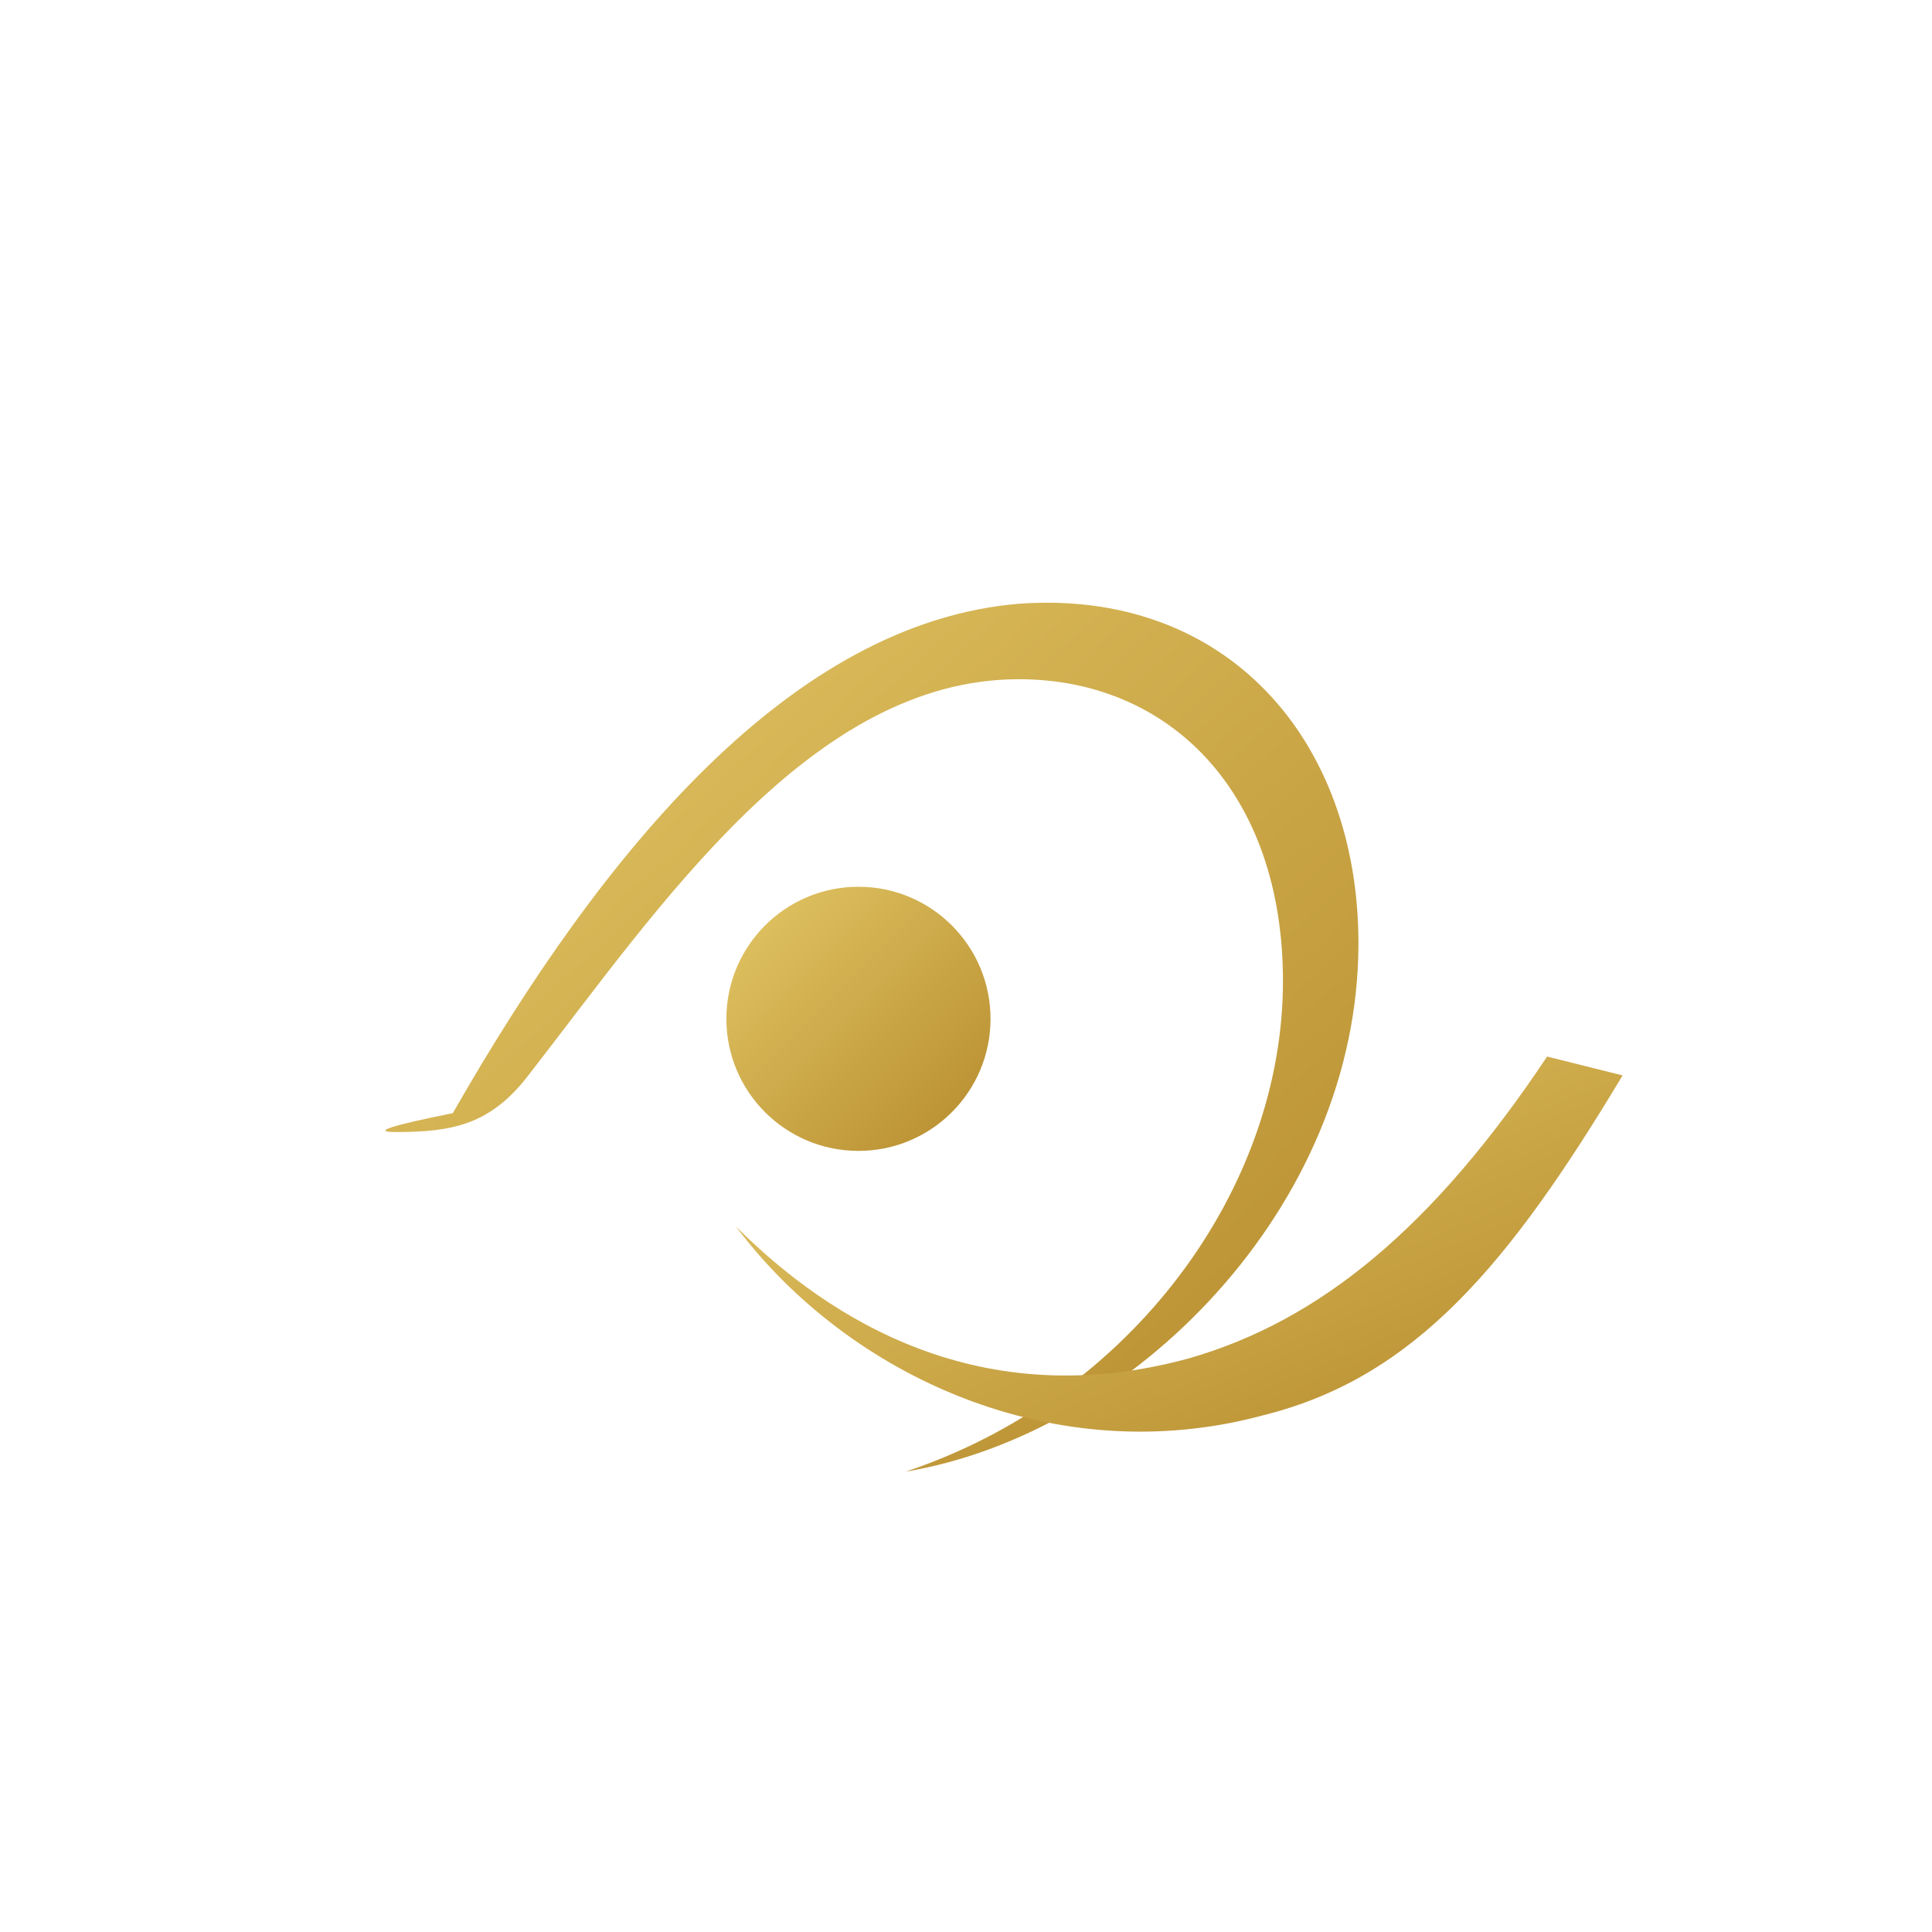
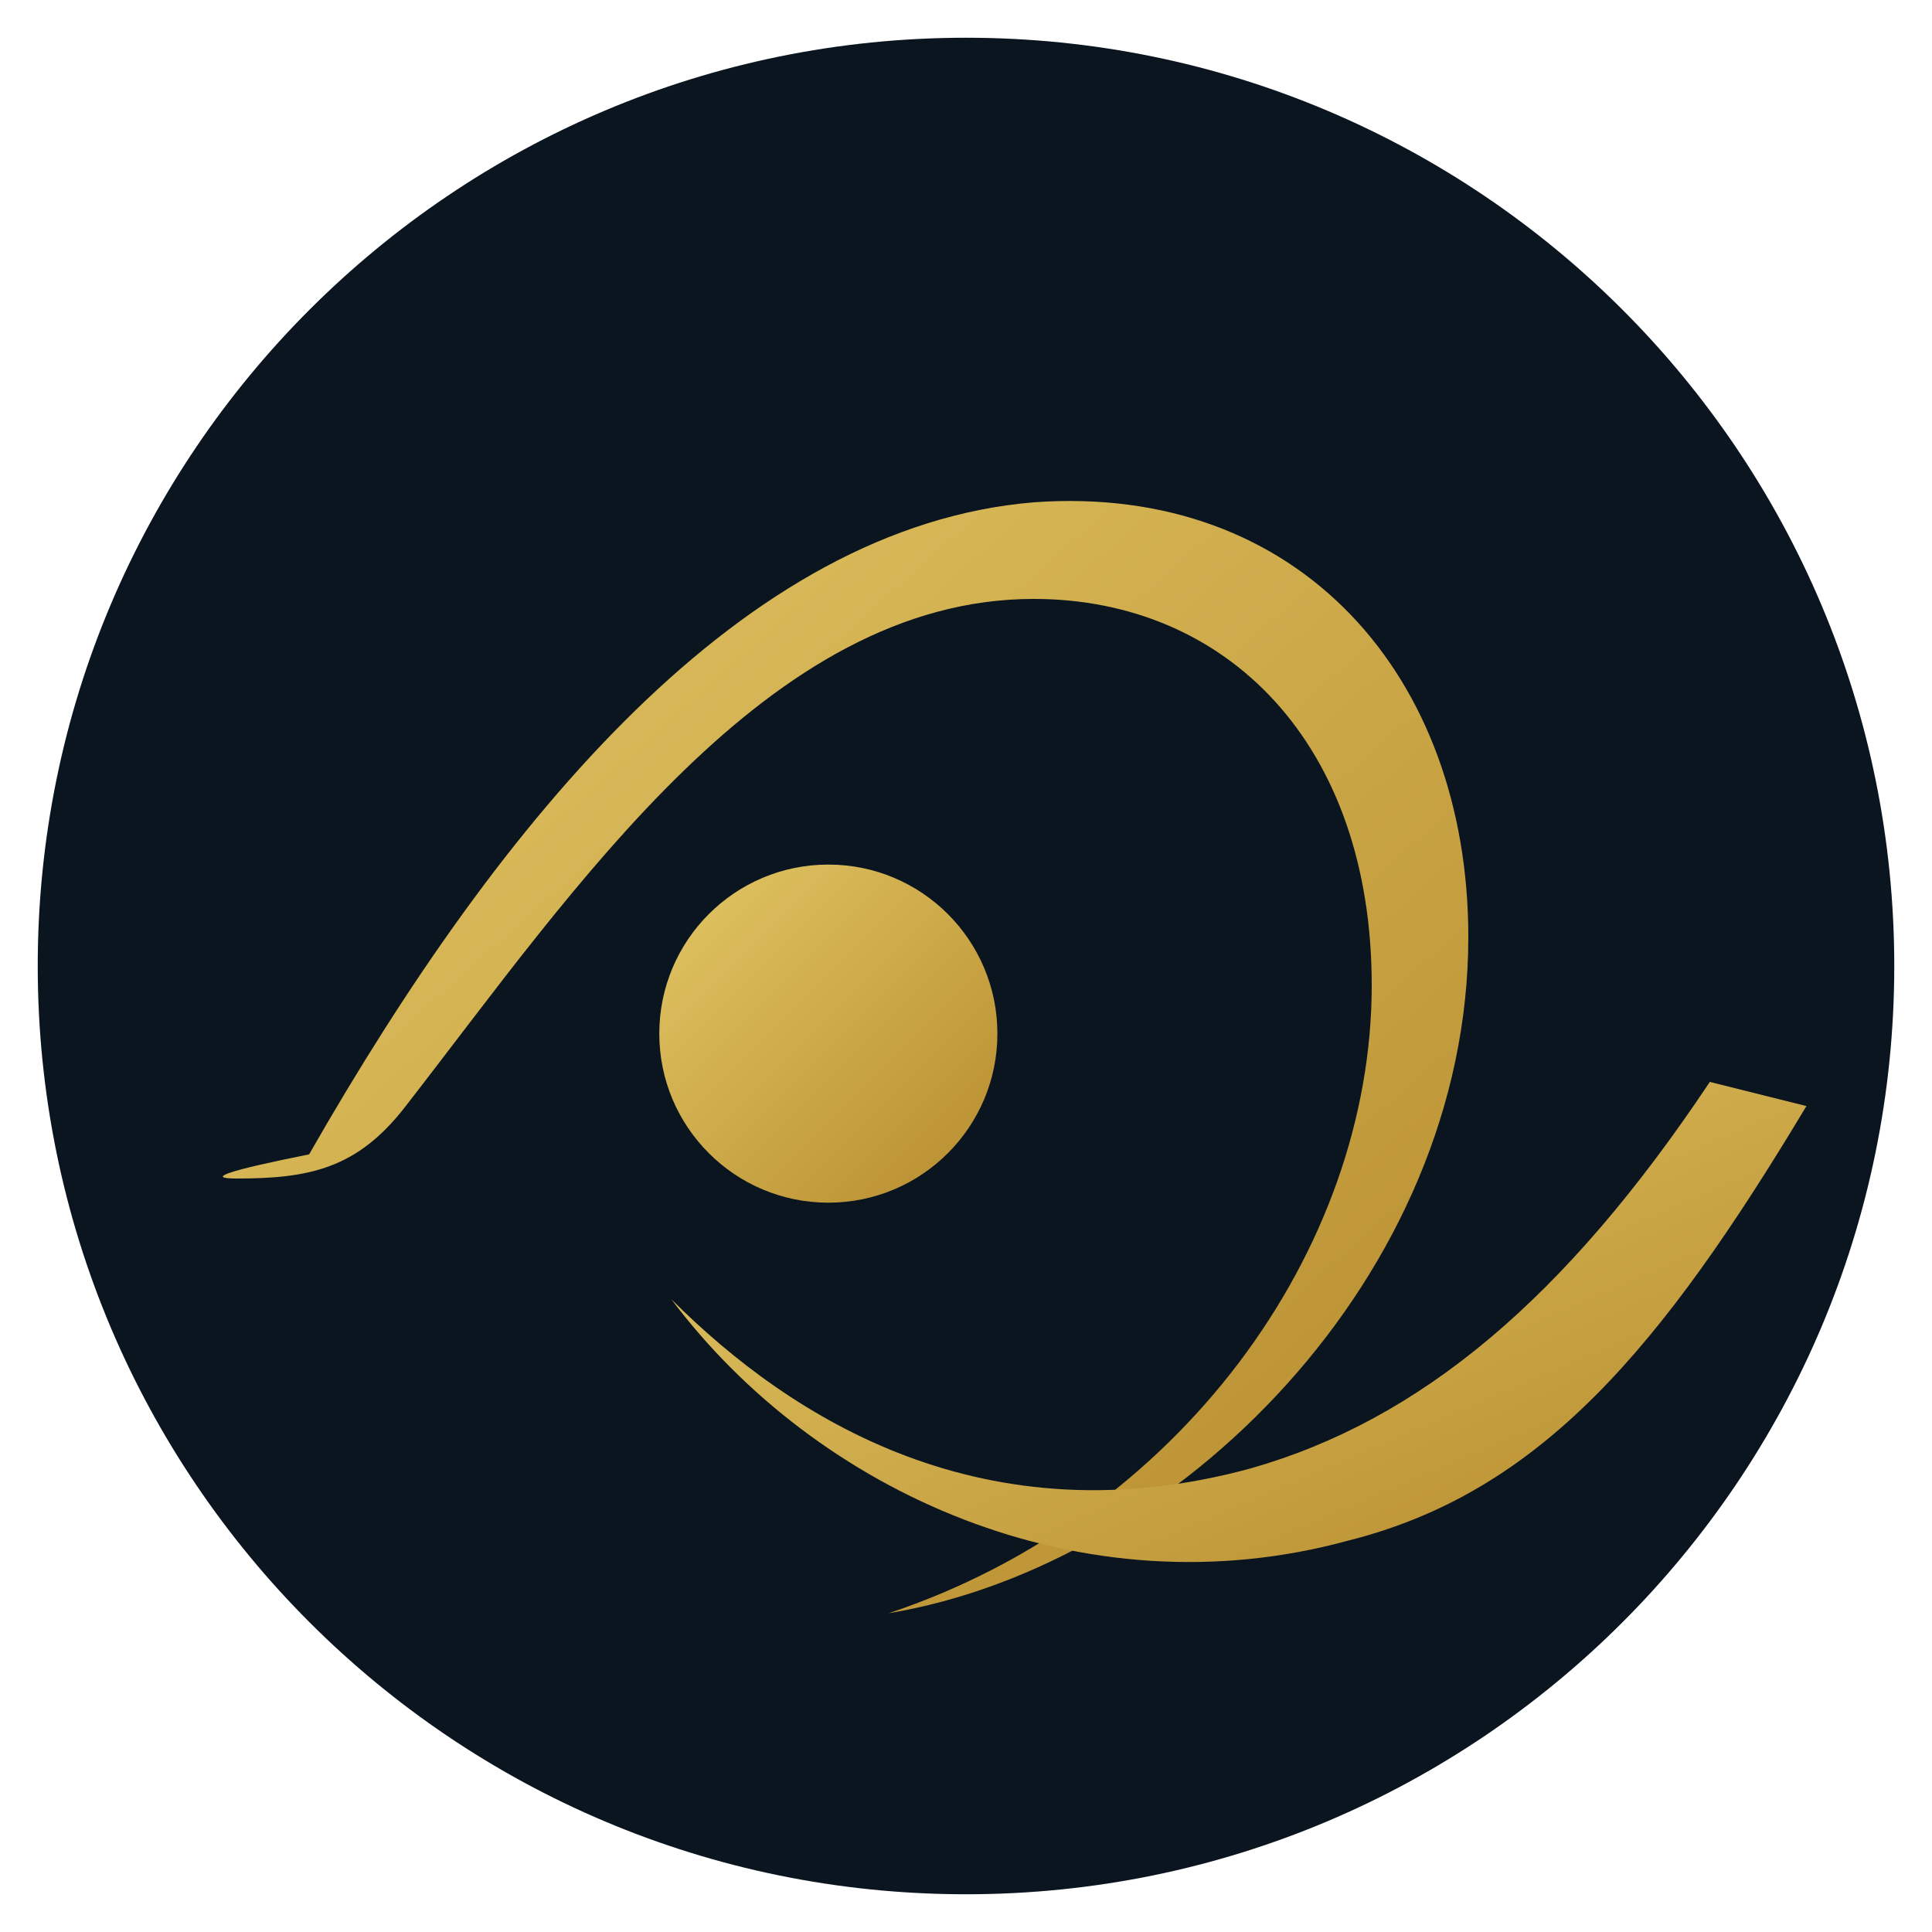
- <svg xmlns="http://www.w3.org/2000/svg" width="1024" height="1024" viewBox="0 0 1024 1024">
+ <svg xmlns="http://www.w3.org/2000/svg" width="512" height="512" viewBox="0 0 1024 1024">
  <defs>
    <linearGradient id="goldGrad" x1="0" y1="0" x2="1" y2="1">
      <stop offset="0%" stop-color="#E3C766" />
      <stop offset="100%" stop-color="#B68B2D" />
    </linearGradient>
  </defs>
-   <g fill="url(#goldGrad)">
+   <circle cx="512" cy="512" r="492" fill="#0B1520" />
+   <g transform="translate(512 512) scale(1.28) translate(-512 -512)" fill="url(#goldGrad)">
    <path d="M240 590              C320 450 420 330 540 320              C650 312 720 392 720 500              C720 640 600 760 480 780              C600 740 680 630 680 520              C680 420 620 360 540 360              C430 360 350 480 280 570              C260 596 240 600 210 600              Q190 600 240 590Z" />
    <path d="M390 650              C450 730 560 780 670 750              C750 730 800 670 860 570              L820 560              C760 650 700 700 630 720              C520 750 440 700 390 650Z" />
    <circle cx="455" cy="540" r="70" />
  </g>
</svg>
